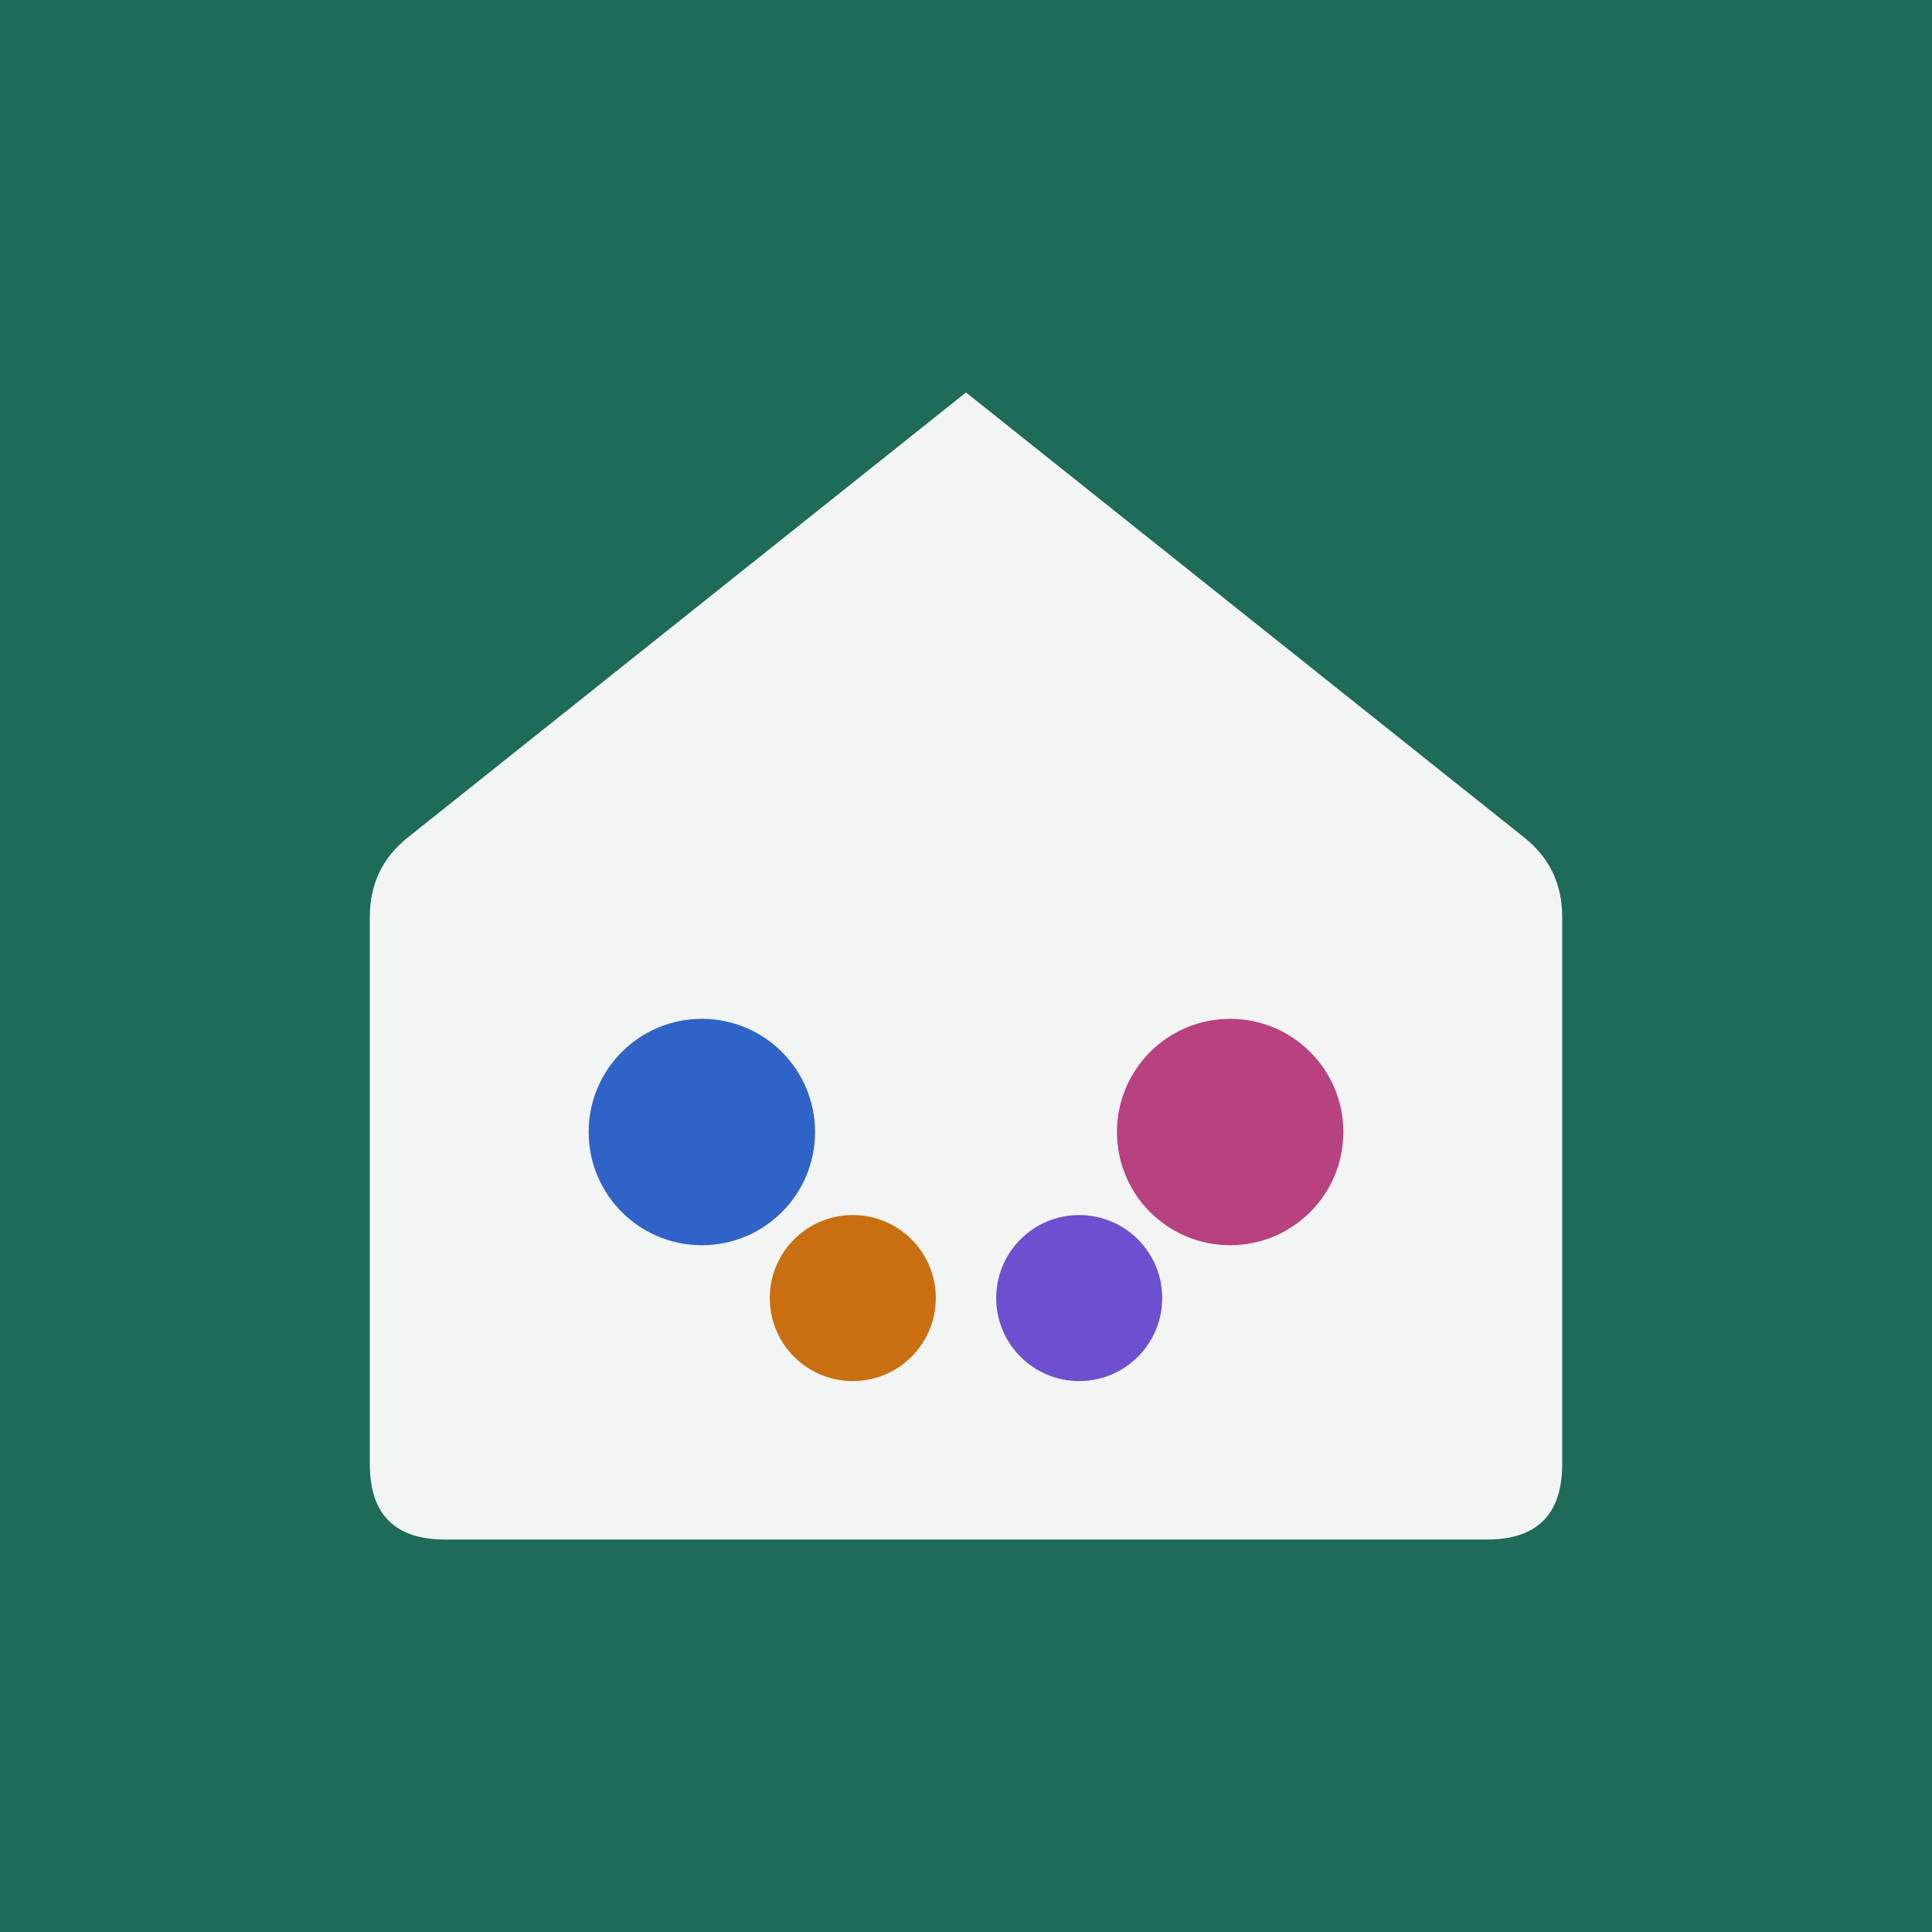
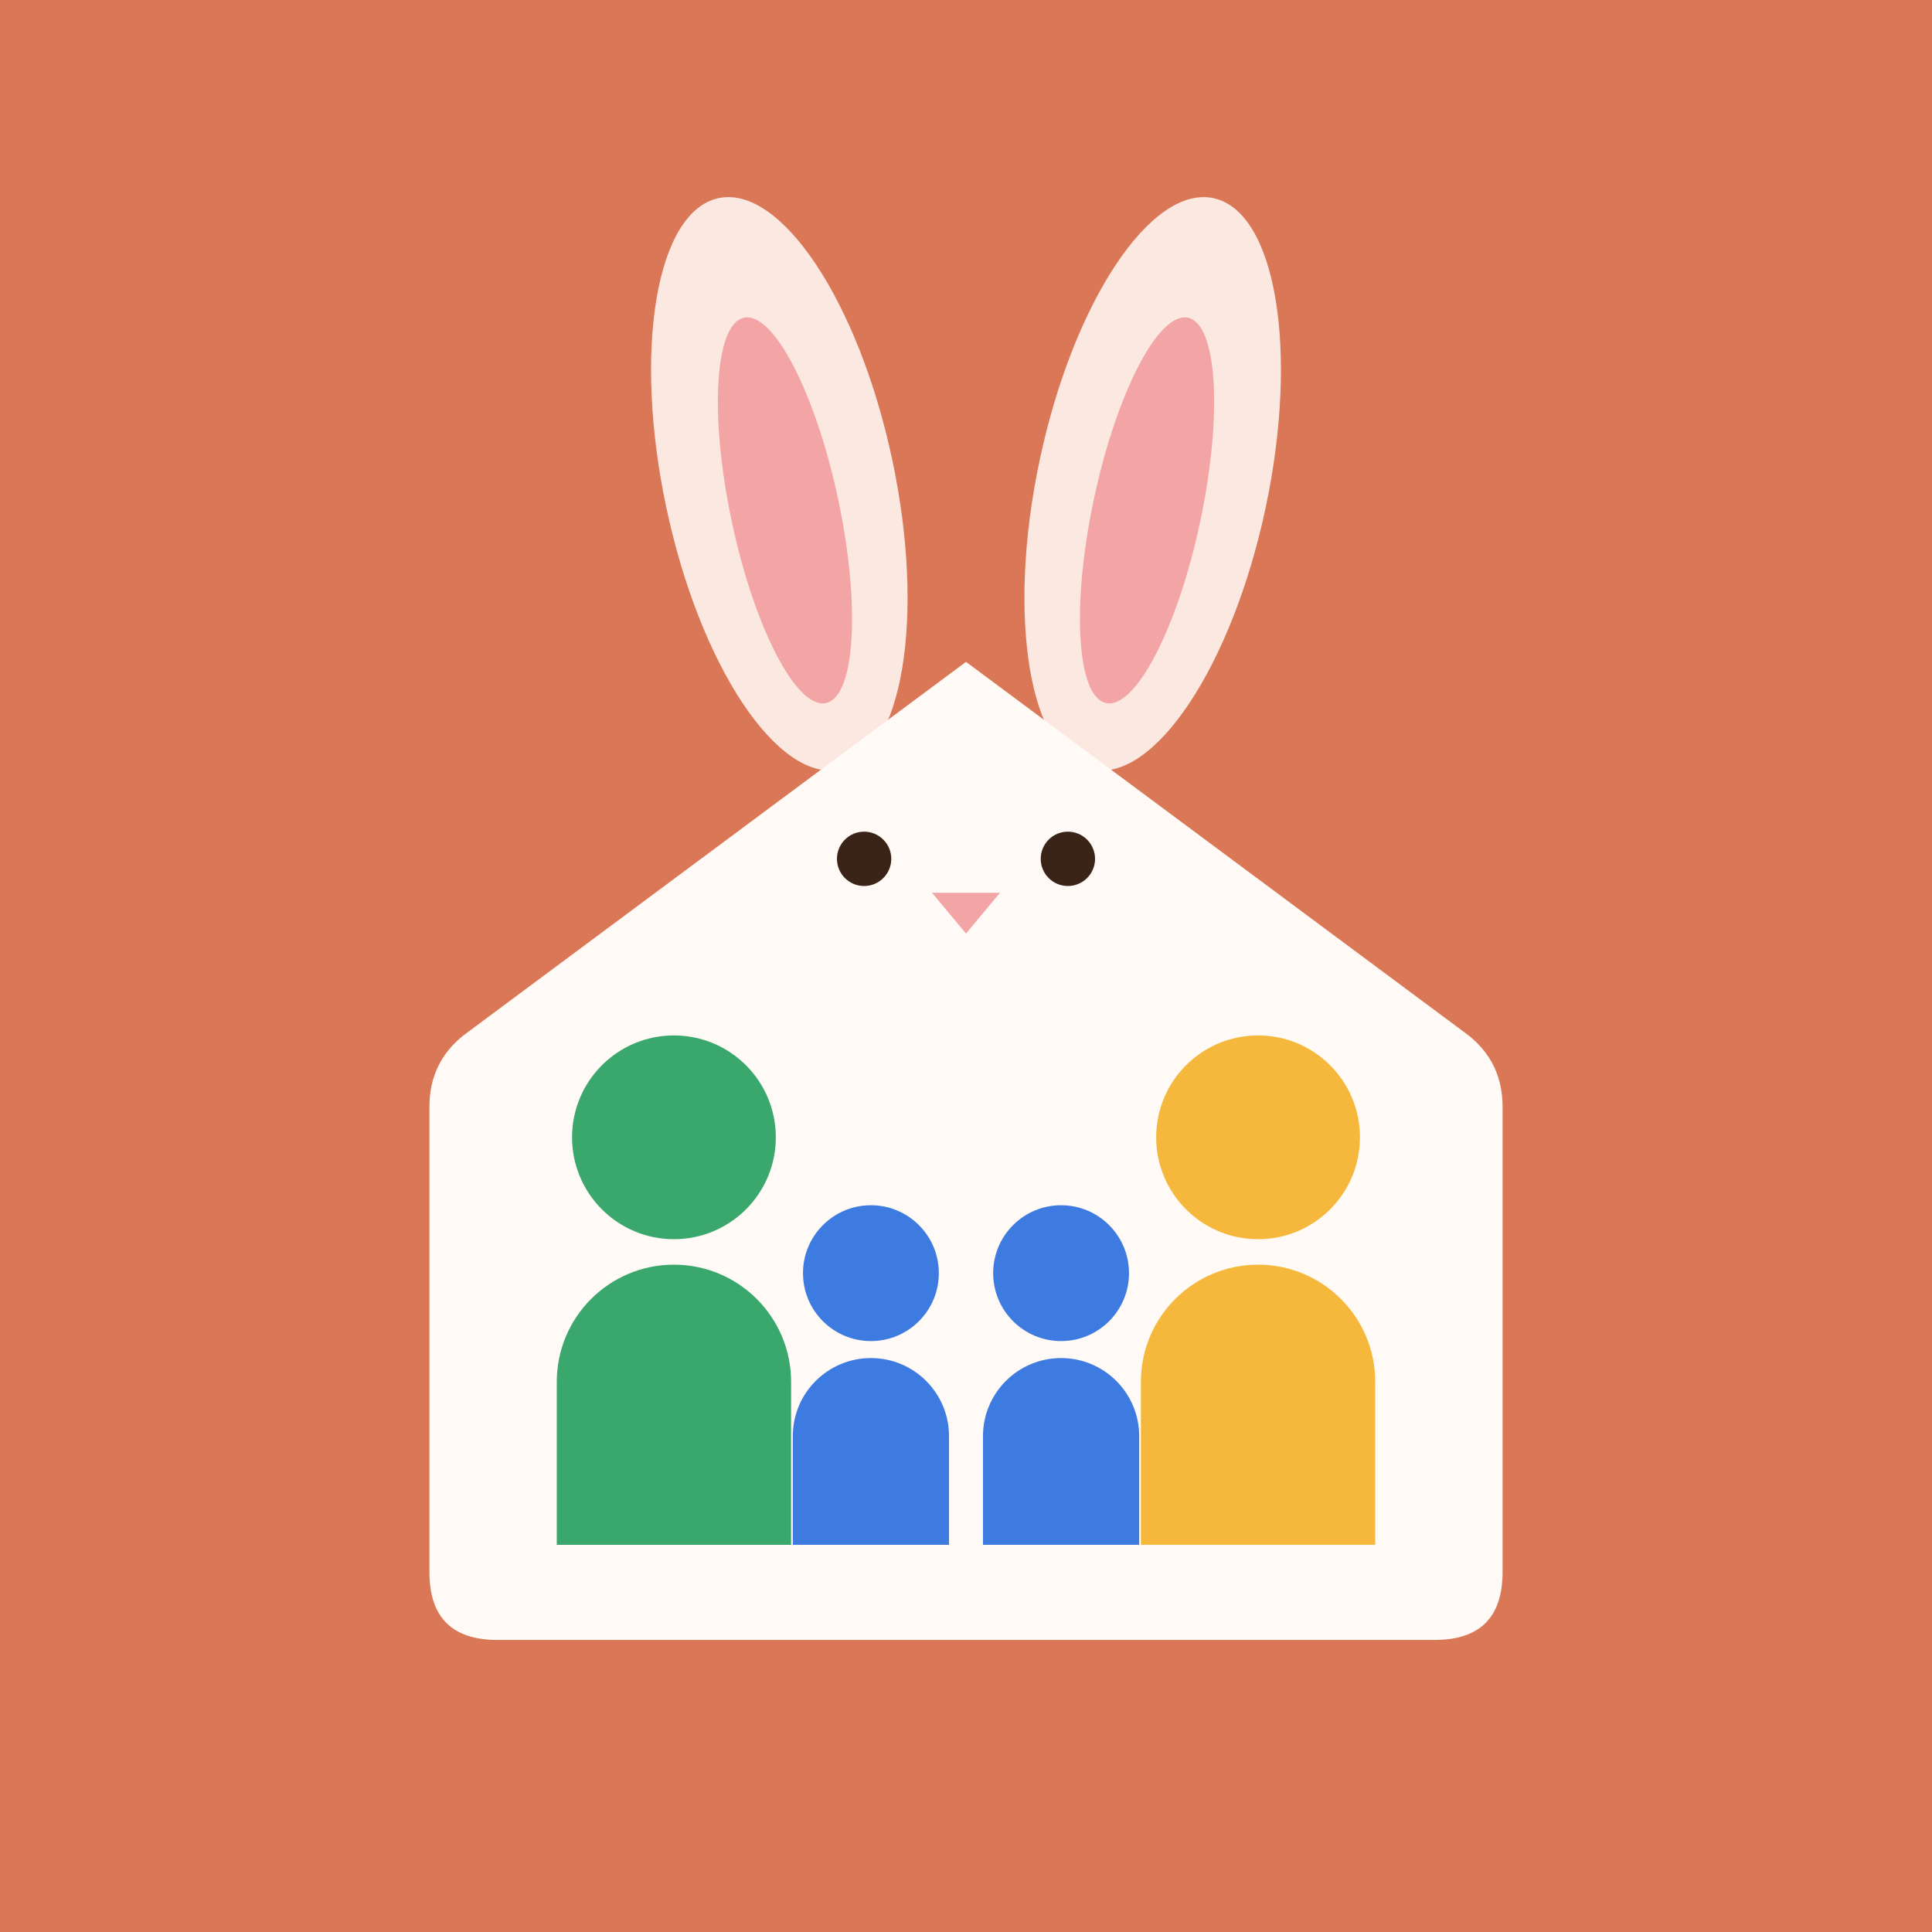
<svg xmlns="http://www.w3.org/2000/svg" viewBox="0 0 512 512">
-   <rect width="512" height="512" fill="#1d6b58" />
-   <path d="M256 104 L404 222 Q414 230 414 243 L414 388 Q414 408 394 408 L118 408 Q98 408 98 388 L98 243 Q98 230 108 222 Z" fill="#f2f5f3" />
-   <circle cx="186" cy="300" r="30" fill="#2f63c8" />
-   <circle cx="326" cy="300" r="30" fill="#b8417f" />
-   <circle cx="226" cy="344" r="22" fill="#c96f12" />
-   <circle cx="286" cy="344" r="22" fill="#6d4fcf" />
+   <rect width="512" height="512" fill="#D97757" />
+   <g transform="translate(256 278) scale(0.9) translate(-256 -246)">
+     <g>
+       <g transform="rotate(-12 216 150)">
+         <ellipse cx="216" cy="78" rx="34" ry="86" fill="#fbe9e1" />
+         <ellipse cx="216" cy="86" rx="16" ry="58" fill="#f3a5a5" />
+       </g>
+       <g transform="rotate(12 296 150)">
+         <ellipse cx="296" cy="78" rx="34" ry="86" fill="#fbe9e1" />
+         <ellipse cx="296" cy="86" rx="16" ry="58" fill="#f3a5a5" />
+       </g>
+     </g>
+     <path d="M256 132 L404 242 Q414 250 414 263 L414 400 Q414 420 394 420 L118 420 Q98 420 98 400 L98 263 Q98 250 108 242 Z" fill="#fffaf6" />
+     <circle cx="170" cy="272.0" r="30.0" fill="#3aa76d" />
+     <path d="M135.5 392 v-48.0 a34.5 34.5 0 0 1 69.0 0 v48.0 z" fill="#3aa76d" />
+     <circle cx="342" cy="272.0" r="30.0" fill="#f5b83d" />
+     <path d="M307.5 392 v-48.0 a34.5 34.5 0 0 1 69.0 0 v48.0 z" fill="#f5b83d" />
+     <circle cx="228" cy="312.0" r="20.0" fill="#3d7be0" />
+     <path d="M205.0 392 v-32.0 a23.0 23.0 0 0 1 46.0 0 v32.0 z" fill="#3d7be0" />
+     <circle cx="284" cy="312.0" r="20.0" fill="#3d7be0" />
+     <path d="M261.0 392 v-32.0 a23.0 23.0 0 0 1 46.0 0 v32.0 z" fill="#3d7be0" />
+     <path d="M246 200 h20 l-10 12z" fill="#f3a5a5" />
+     <circle cx="226" cy="190" r="8" fill="#3a2418" />
+     <circle cx="286" cy="190" r="8" fill="#3a2418" />
+   </g>
</svg>
